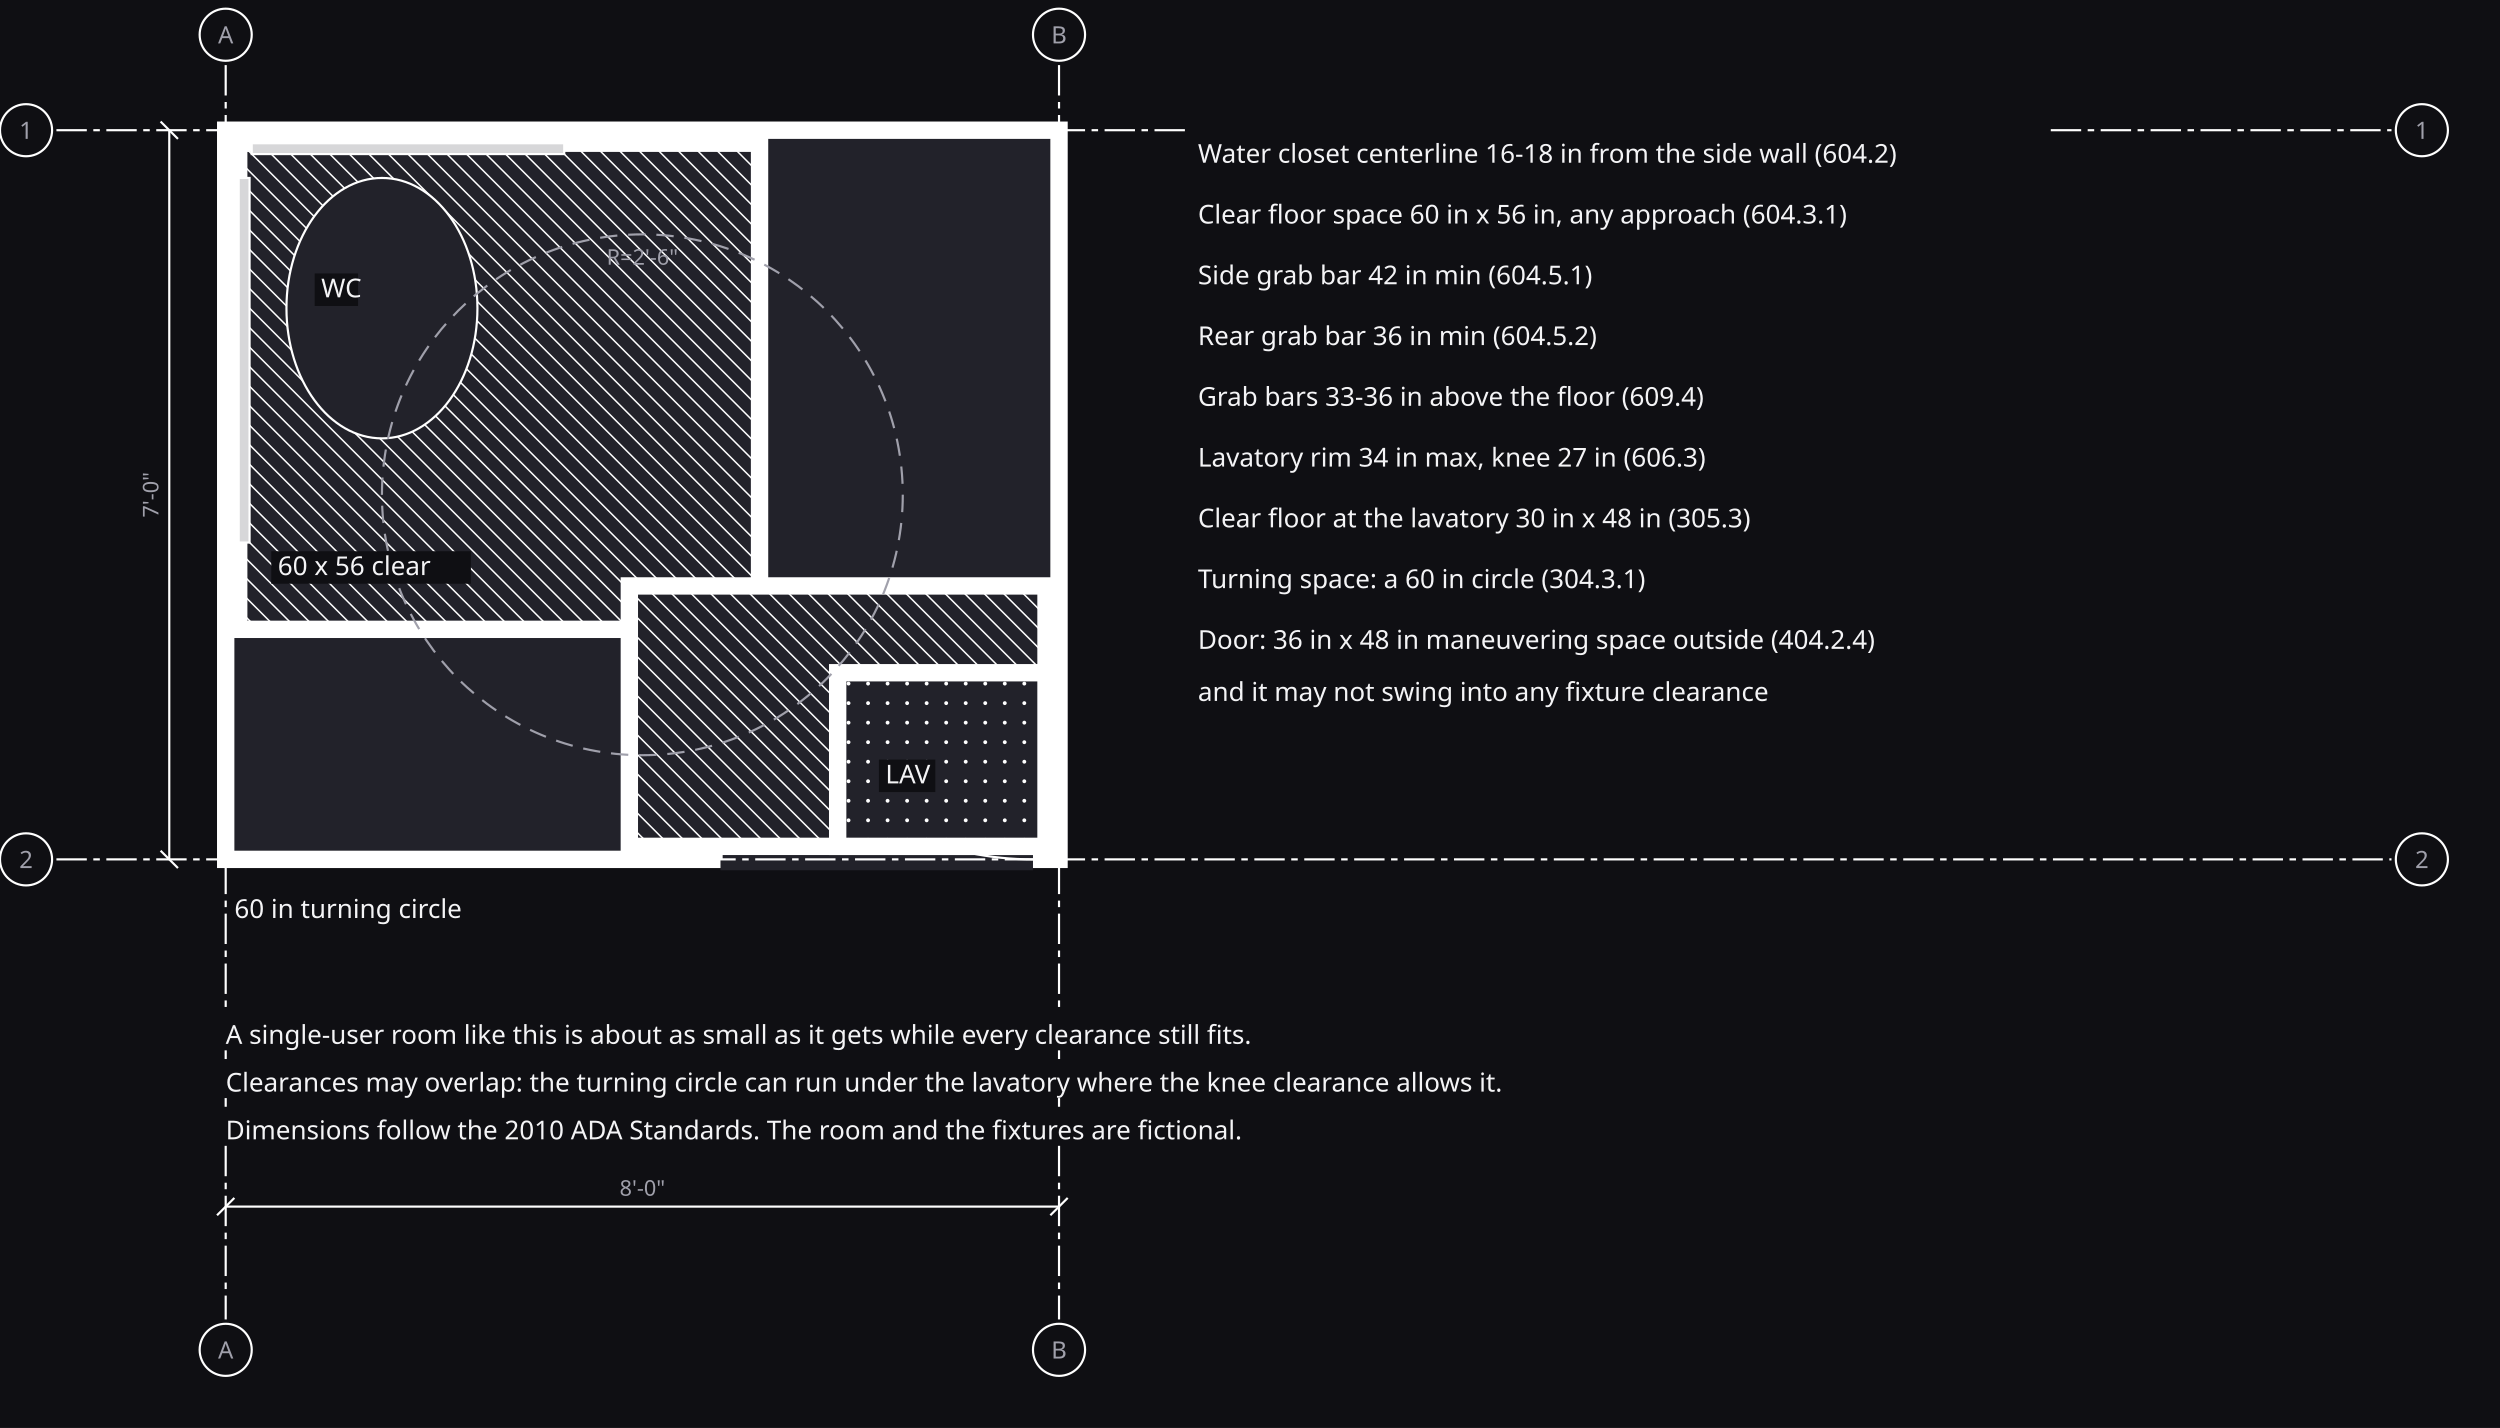
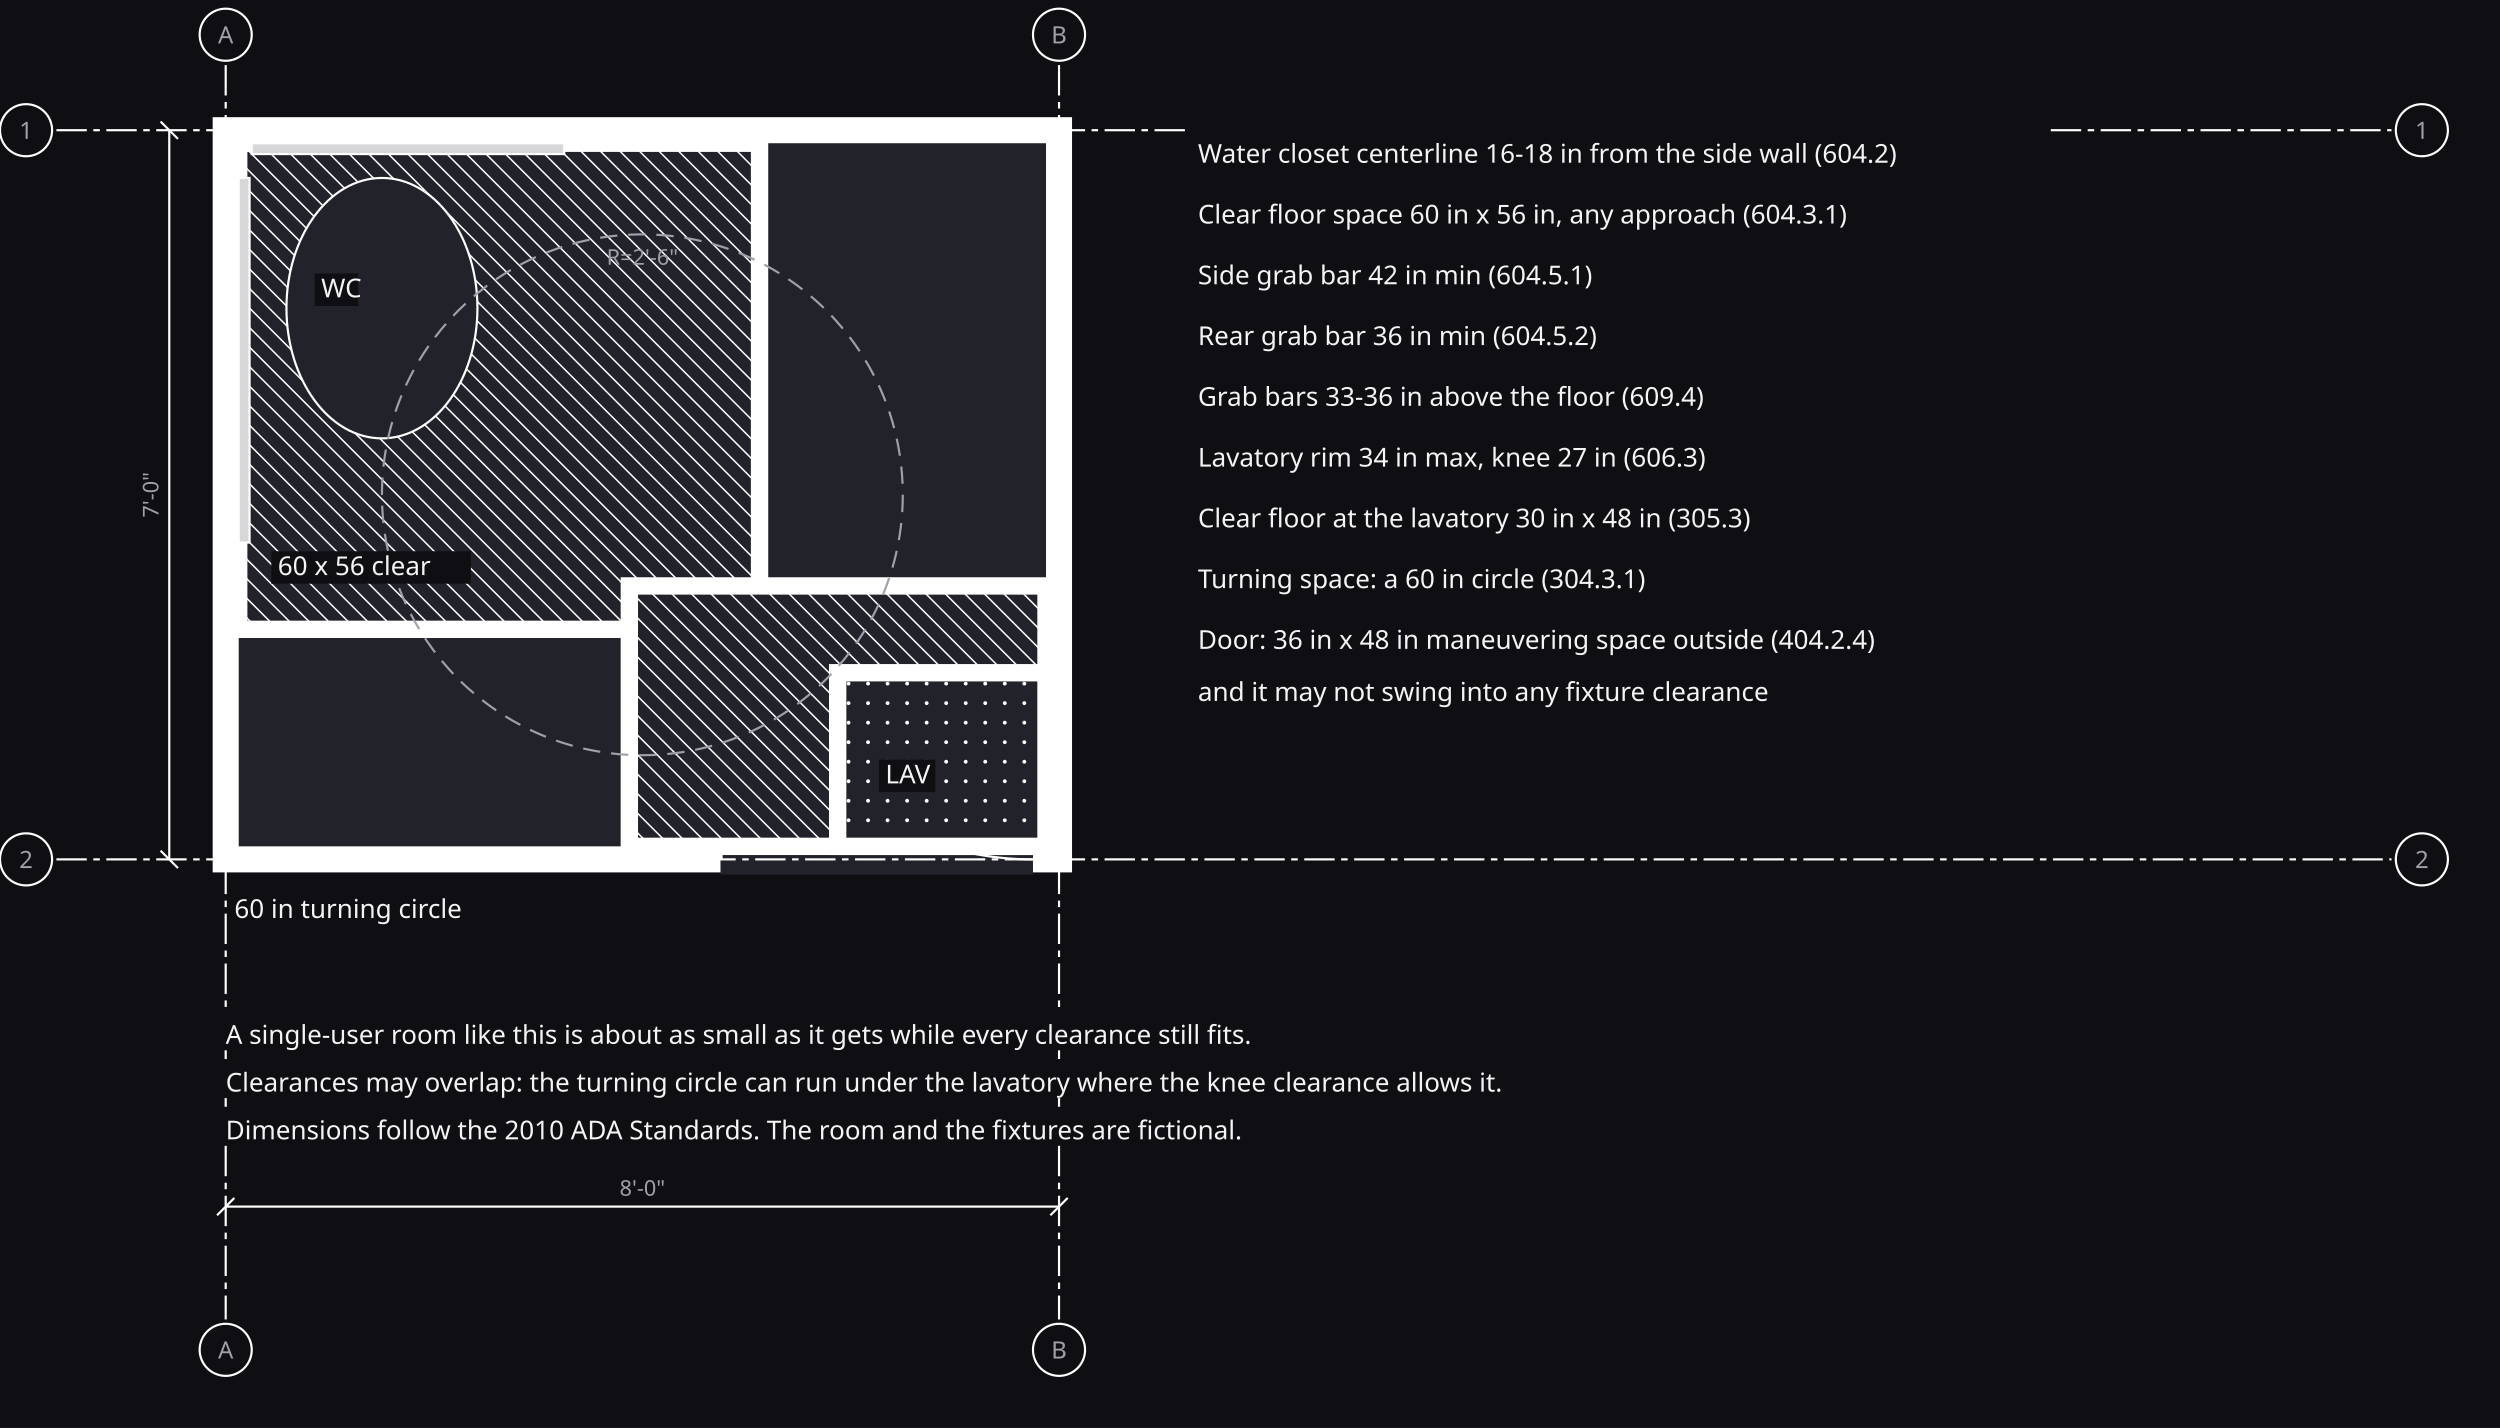
<svg xmlns="http://www.w3.org/2000/svg" width="1152" height="658" viewBox="0 0 1152 658">
  <defs>
    <marker id="arrow" viewBox="0 0 10 10" refX="9" refY="5" markerWidth="6" markerHeight="6" orient="auto">
      <path d="M 0 0 L 10 5 L 0 10 z" fill="#a0a0ab" />
    </marker>
  </defs>
  <rect data-paper="1" x="0" y="0" width="1152" height="658" fill="#0f0f13" />
  <g data-node="rm" data-pinned="false" data-shape="rect">
-     <rect x="104" y="60" width="384" height="336" fill="#22222a" stroke="#ffffff" stroke-width="8" />
-     <line x1="332" y1="396" x2="476" y2="396" stroke="#22222a" stroke-width="10" />
+     <rect x="104" y="60" width="384" height="336" fill="#22222a" stroke="#ffffff" stroke-width="12" />
+     <line x1="332" y1="396" x2="476" y2="396" stroke="#22222a" stroke-width="14" />
    <line x1="332" y1="396" x2="332" y2="252" stroke="#ffffff" stroke-width="2" />
    <path d="M 332 252 A 144 144 0 0 0 476 396" fill="none" stroke="#ffffff" stroke-width="1" />
  </g>
  <g data-node="clear" data-pinned="false" data-shape="rect">
    <rect x="110" y="66" width="240" height="224" fill="#22222a" stroke="#ffffff" stroke-width="8" />
    <line x1="350" y1="71" x2="345" y2="66" stroke="#ffffff" stroke-width="0.7" />
    <line x1="350" y1="80" x2="336" y2="66" stroke="#ffffff" stroke-width="0.7" />
    <line x1="350" y1="89" x2="327" y2="66" stroke="#ffffff" stroke-width="0.7" />
    <line x1="350" y1="98" x2="318" y2="66" stroke="#ffffff" stroke-width="0.7" />
    <line x1="350" y1="107" x2="309" y2="66" stroke="#ffffff" stroke-width="0.7" />
    <line x1="350" y1="116" x2="300" y2="66" stroke="#ffffff" stroke-width="0.7" />
    <line x1="350" y1="125" x2="291" y2="66" stroke="#ffffff" stroke-width="0.7" />
    <line x1="350" y1="134" x2="282" y2="66" stroke="#ffffff" stroke-width="0.7" />
    <line x1="350" y1="143" x2="273" y2="66" stroke="#ffffff" stroke-width="0.7" />
    <line x1="350" y1="152" x2="264" y2="66" stroke="#ffffff" stroke-width="0.7" />
    <line x1="350" y1="161" x2="255" y2="66" stroke="#ffffff" stroke-width="0.7" />
    <line x1="350" y1="170" x2="246" y2="66" stroke="#ffffff" stroke-width="0.7" />
    <line x1="350" y1="179" x2="237" y2="66" stroke="#ffffff" stroke-width="0.7" />
    <line x1="350" y1="188" x2="228" y2="66" stroke="#ffffff" stroke-width="0.7" />
    <line x1="350" y1="197" x2="219" y2="66" stroke="#ffffff" stroke-width="0.7" />
    <line x1="350" y1="206" x2="210" y2="66" stroke="#ffffff" stroke-width="0.7" />
    <line x1="350" y1="215" x2="201" y2="66" stroke="#ffffff" stroke-width="0.7" />
    <line x1="350" y1="224" x2="192" y2="66" stroke="#ffffff" stroke-width="0.7" />
    <line x1="350" y1="233" x2="183" y2="66" stroke="#ffffff" stroke-width="0.7" />
    <line x1="350" y1="242" x2="174" y2="66" stroke="#ffffff" stroke-width="0.7" />
    <line x1="350" y1="251" x2="165" y2="66" stroke="#ffffff" stroke-width="0.7" />
    <line x1="350" y1="260" x2="156" y2="66" stroke="#ffffff" stroke-width="0.7" />
    <line x1="350" y1="269" x2="147" y2="66" stroke="#ffffff" stroke-width="0.7" />
    <line x1="350" y1="278" x2="138" y2="66" stroke="#ffffff" stroke-width="0.7" />
    <line x1="350" y1="287" x2="129" y2="66" stroke="#ffffff" stroke-width="0.7" />
    <line x1="120" y1="66" x2="344" y2="290" stroke="#ffffff" stroke-width="0.7" />
    <line x1="111" y1="66" x2="335" y2="290" stroke="#ffffff" stroke-width="0.7" />
    <line x1="110" y1="74" x2="326" y2="290" stroke="#ffffff" stroke-width="0.7" />
    <line x1="110" y1="83" x2="317" y2="290" stroke="#ffffff" stroke-width="0.7" />
    <line x1="110" y1="92" x2="308" y2="290" stroke="#ffffff" stroke-width="0.7" />
    <line x1="110" y1="101" x2="299" y2="290" stroke="#ffffff" stroke-width="0.7" />
    <line x1="110" y1="110" x2="290" y2="290" stroke="#ffffff" stroke-width="0.7" />
    <line x1="110" y1="119" x2="281" y2="290" stroke="#ffffff" stroke-width="0.7" />
    <line x1="110" y1="128" x2="272" y2="290" stroke="#ffffff" stroke-width="0.7" />
    <line x1="110" y1="137" x2="263" y2="290" stroke="#ffffff" stroke-width="0.7" />
    <line x1="110" y1="146" x2="254" y2="290" stroke="#ffffff" stroke-width="0.7" />
    <line x1="110" y1="155" x2="245" y2="290" stroke="#ffffff" stroke-width="0.7" />
    <line x1="110" y1="164" x2="236" y2="290" stroke="#ffffff" stroke-width="0.7" />
    <line x1="110" y1="173" x2="227" y2="290" stroke="#ffffff" stroke-width="0.7" />
    <line x1="110" y1="182" x2="218" y2="290" stroke="#ffffff" stroke-width="0.7" />
    <line x1="110" y1="191" x2="209" y2="290" stroke="#ffffff" stroke-width="0.7" />
    <line x1="110" y1="200" x2="200" y2="290" stroke="#ffffff" stroke-width="0.7" />
    <line x1="110" y1="209" x2="191" y2="290" stroke="#ffffff" stroke-width="0.7" />
    <line x1="110" y1="218" x2="182" y2="290" stroke="#ffffff" stroke-width="0.7" />
    <line x1="110" y1="227" x2="173" y2="290" stroke="#ffffff" stroke-width="0.7" />
    <line x1="110" y1="236" x2="164" y2="290" stroke="#ffffff" stroke-width="0.7" />
    <line x1="110" y1="245" x2="155" y2="290" stroke="#ffffff" stroke-width="0.7" />
    <line x1="110" y1="254" x2="146" y2="290" stroke="#ffffff" stroke-width="0.7" />
    <line x1="110" y1="263" x2="137" y2="290" stroke="#ffffff" stroke-width="0.7" />
    <line x1="110" y1="272" x2="128" y2="290" stroke="#ffffff" stroke-width="0.7" />
    <line x1="110" y1="281" x2="119" y2="290" stroke="#ffffff" stroke-width="0.7" />
  </g>
  <g data-node="lavClear" data-pinned="false" data-shape="rect">
    <rect x="290" y="270" width="192" height="120" fill="#22222a" stroke="#ffffff" stroke-width="8" />
    <line x1="482" y1="275" x2="477" y2="270" stroke="#ffffff" stroke-width="0.7" />
    <line x1="482" y1="284" x2="468" y2="270" stroke="#ffffff" stroke-width="0.7" />
    <line x1="482" y1="293" x2="459" y2="270" stroke="#ffffff" stroke-width="0.7" />
    <line x1="482" y1="302" x2="450" y2="270" stroke="#ffffff" stroke-width="0.7" />
    <line x1="482" y1="311" x2="441" y2="270" stroke="#ffffff" stroke-width="0.7" />
    <line x1="482" y1="320" x2="432" y2="270" stroke="#ffffff" stroke-width="0.7" />
    <line x1="482" y1="329" x2="423" y2="270" stroke="#ffffff" stroke-width="0.7" />
    <line x1="482" y1="338" x2="414" y2="270" stroke="#ffffff" stroke-width="0.7" />
    <line x1="482" y1="347" x2="405" y2="270" stroke="#ffffff" stroke-width="0.7" />
    <line x1="482" y1="356" x2="396" y2="270" stroke="#ffffff" stroke-width="0.7" />
    <line x1="482" y1="365" x2="387" y2="270" stroke="#ffffff" stroke-width="0.7" />
    <line x1="482" y1="374" x2="378" y2="270" stroke="#ffffff" stroke-width="0.7" />
    <line x1="482" y1="383" x2="369" y2="270" stroke="#ffffff" stroke-width="0.7" />
    <line x1="360" y1="270" x2="480" y2="390" stroke="#ffffff" stroke-width="0.7" />
    <line x1="351" y1="270" x2="471" y2="390" stroke="#ffffff" stroke-width="0.7" />
    <line x1="342" y1="270" x2="462" y2="390" stroke="#ffffff" stroke-width="0.7" />
    <line x1="333" y1="270" x2="453" y2="390" stroke="#ffffff" stroke-width="0.7" />
    <line x1="324" y1="270" x2="444" y2="390" stroke="#ffffff" stroke-width="0.7" />
    <line x1="315" y1="270" x2="435" y2="390" stroke="#ffffff" stroke-width="0.7" />
    <line x1="306" y1="270" x2="426" y2="390" stroke="#ffffff" stroke-width="0.7" />
    <line x1="297" y1="270" x2="417" y2="390" stroke="#ffffff" stroke-width="0.7" />
    <line x1="290" y1="272" x2="408" y2="390" stroke="#ffffff" stroke-width="0.7" />
    <line x1="290" y1="281" x2="399" y2="390" stroke="#ffffff" stroke-width="0.7" />
    <line x1="290" y1="290" x2="390" y2="390" stroke="#ffffff" stroke-width="0.7" />
    <line x1="290" y1="299" x2="381" y2="390" stroke="#ffffff" stroke-width="0.7" />
    <line x1="290" y1="308" x2="372" y2="390" stroke="#ffffff" stroke-width="0.7" />
    <line x1="290" y1="317" x2="363" y2="390" stroke="#ffffff" stroke-width="0.7" />
    <line x1="290" y1="326" x2="354" y2="390" stroke="#ffffff" stroke-width="0.7" />
    <line x1="290" y1="335" x2="345" y2="390" stroke="#ffffff" stroke-width="0.7" />
    <line x1="290" y1="344" x2="336" y2="390" stroke="#ffffff" stroke-width="0.7" />
    <line x1="290" y1="353" x2="327" y2="390" stroke="#ffffff" stroke-width="0.7" />
    <line x1="290" y1="362" x2="318" y2="390" stroke="#ffffff" stroke-width="0.7" />
    <line x1="290" y1="371" x2="309" y2="390" stroke="#ffffff" stroke-width="0.7" />
    <line x1="290" y1="380" x2="300" y2="390" stroke="#ffffff" stroke-width="0.7" />
    <line x1="290" y1="389" x2="291" y2="390" stroke="#ffffff" stroke-width="0.7" />
  </g>
  <g data-node="n1" data-pinned="false" data-shape="rect" />
  <g data-node="n2" data-pinned="false" data-shape="rect" />
  <g data-node="n3" data-pinned="false" data-shape="rect" />
  <g data-node="wc" data-pinned="false" data-shape="rect">
    <ellipse cx="176" cy="142" rx="44" ry="60" fill="#22222a" stroke="#ffffff" stroke-width="1" />
  </g>
  <g data-node="m1" data-pinned="false" data-shape="rect" />
  <g data-node="m2" data-pinned="false" data-shape="rect" />
  <g data-node="m3" data-pinned="false" data-shape="rect" />
  <g data-node="m4" data-pinned="false" data-shape="rect" />
  <g data-node="m5" data-pinned="false" data-shape="rect" />
  <g data-node="m6" data-pinned="false" data-shape="rect" />
  <g data-node="m7" data-pinned="false" data-shape="rect" />
  <g data-node="m8" data-pinned="false" data-shape="rect" />
  <g data-node="m9" data-pinned="false" data-shape="rect" />
  <g data-node="m10" data-pinned="false" data-shape="rect" />
  <g data-node="lav" data-pinned="false" data-shape="rect">
    <rect x="386" y="310" width="96" height="80" fill="#22222a" stroke="#ffffff" stroke-width="8" />
    <circle cx="391" cy="315" r="0.9" fill="#ffffff" />
    <circle cx="400" cy="315" r="0.9" fill="#ffffff" />
    <circle cx="409" cy="315" r="0.9" fill="#ffffff" />
    <circle cx="418" cy="315" r="0.9" fill="#ffffff" />
    <circle cx="427" cy="315" r="0.9" fill="#ffffff" />
    <circle cx="436" cy="315" r="0.9" fill="#ffffff" />
    <circle cx="445" cy="315" r="0.9" fill="#ffffff" />
    <circle cx="454" cy="315" r="0.9" fill="#ffffff" />
    <circle cx="463" cy="315" r="0.9" fill="#ffffff" />
    <circle cx="472" cy="315" r="0.9" fill="#ffffff" />
    <circle cx="481" cy="315" r="0.9" fill="#ffffff" />
    <circle cx="391" cy="324" r="0.9" fill="#ffffff" />
    <circle cx="400" cy="324" r="0.9" fill="#ffffff" />
    <circle cx="409" cy="324" r="0.9" fill="#ffffff" />
    <circle cx="418" cy="324" r="0.9" fill="#ffffff" />
    <circle cx="427" cy="324" r="0.9" fill="#ffffff" />
    <circle cx="436" cy="324" r="0.9" fill="#ffffff" />
    <circle cx="445" cy="324" r="0.9" fill="#ffffff" />
    <circle cx="454" cy="324" r="0.9" fill="#ffffff" />
    <circle cx="463" cy="324" r="0.9" fill="#ffffff" />
    <circle cx="472" cy="324" r="0.9" fill="#ffffff" />
    <circle cx="481" cy="324" r="0.9" fill="#ffffff" />
    <circle cx="391" cy="333" r="0.9" fill="#ffffff" />
    <circle cx="400" cy="333" r="0.9" fill="#ffffff" />
    <circle cx="409" cy="333" r="0.9" fill="#ffffff" />
    <circle cx="418" cy="333" r="0.9" fill="#ffffff" />
    <circle cx="427" cy="333" r="0.9" fill="#ffffff" />
    <circle cx="436" cy="333" r="0.9" fill="#ffffff" />
    <circle cx="445" cy="333" r="0.9" fill="#ffffff" />
    <circle cx="454" cy="333" r="0.9" fill="#ffffff" />
    <circle cx="463" cy="333" r="0.9" fill="#ffffff" />
    <circle cx="472" cy="333" r="0.9" fill="#ffffff" />
    <circle cx="481" cy="333" r="0.9" fill="#ffffff" />
    <circle cx="391" cy="342" r="0.9" fill="#ffffff" />
    <circle cx="400" cy="342" r="0.9" fill="#ffffff" />
    <circle cx="409" cy="342" r="0.9" fill="#ffffff" />
    <circle cx="418" cy="342" r="0.9" fill="#ffffff" />
    <circle cx="427" cy="342" r="0.9" fill="#ffffff" />
    <circle cx="436" cy="342" r="0.9" fill="#ffffff" />
    <circle cx="445" cy="342" r="0.9" fill="#ffffff" />
    <circle cx="454" cy="342" r="0.9" fill="#ffffff" />
    <circle cx="463" cy="342" r="0.9" fill="#ffffff" />
    <circle cx="472" cy="342" r="0.9" fill="#ffffff" />
    <circle cx="481" cy="342" r="0.9" fill="#ffffff" />
    <circle cx="391" cy="351" r="0.9" fill="#ffffff" />
    <circle cx="400" cy="351" r="0.9" fill="#ffffff" />
    <circle cx="409" cy="351" r="0.9" fill="#ffffff" />
    <circle cx="418" cy="351" r="0.9" fill="#ffffff" />
    <circle cx="427" cy="351" r="0.9" fill="#ffffff" />
    <circle cx="436" cy="351" r="0.9" fill="#ffffff" />
    <circle cx="445" cy="351" r="0.9" fill="#ffffff" />
    <circle cx="454" cy="351" r="0.9" fill="#ffffff" />
    <circle cx="463" cy="351" r="0.9" fill="#ffffff" />
    <circle cx="472" cy="351" r="0.9" fill="#ffffff" />
    <circle cx="481" cy="351" r="0.9" fill="#ffffff" />
    <circle cx="391" cy="360" r="0.9" fill="#ffffff" />
    <circle cx="400" cy="360" r="0.9" fill="#ffffff" />
    <circle cx="409" cy="360" r="0.9" fill="#ffffff" />
    <circle cx="418" cy="360" r="0.9" fill="#ffffff" />
    <circle cx="427" cy="360" r="0.9" fill="#ffffff" />
    <circle cx="436" cy="360" r="0.9" fill="#ffffff" />
    <circle cx="445" cy="360" r="0.9" fill="#ffffff" />
    <circle cx="454" cy="360" r="0.9" fill="#ffffff" />
    <circle cx="463" cy="360" r="0.9" fill="#ffffff" />
    <circle cx="472" cy="360" r="0.9" fill="#ffffff" />
    <circle cx="481" cy="360" r="0.9" fill="#ffffff" />
    <circle cx="391" cy="369" r="0.9" fill="#ffffff" />
    <circle cx="400" cy="369" r="0.9" fill="#ffffff" />
    <circle cx="409" cy="369" r="0.9" fill="#ffffff" />
    <circle cx="418" cy="369" r="0.9" fill="#ffffff" />
    <circle cx="427" cy="369" r="0.9" fill="#ffffff" />
    <circle cx="436" cy="369" r="0.9" fill="#ffffff" />
    <circle cx="445" cy="369" r="0.9" fill="#ffffff" />
    <circle cx="454" cy="369" r="0.9" fill="#ffffff" />
    <circle cx="463" cy="369" r="0.9" fill="#ffffff" />
    <circle cx="472" cy="369" r="0.9" fill="#ffffff" />
    <circle cx="481" cy="369" r="0.9" fill="#ffffff" />
    <circle cx="391" cy="378" r="0.9" fill="#ffffff" />
    <circle cx="400" cy="378" r="0.9" fill="#ffffff" />
    <circle cx="409" cy="378" r="0.9" fill="#ffffff" />
    <circle cx="418" cy="378" r="0.9" fill="#ffffff" />
    <circle cx="427" cy="378" r="0.9" fill="#ffffff" />
    <circle cx="436" cy="378" r="0.9" fill="#ffffff" />
    <circle cx="445" cy="378" r="0.9" fill="#ffffff" />
    <circle cx="454" cy="378" r="0.9" fill="#ffffff" />
    <circle cx="463" cy="378" r="0.9" fill="#ffffff" />
    <circle cx="472" cy="378" r="0.9" fill="#ffffff" />
    <circle cx="481" cy="378" r="0.9" fill="#ffffff" />
    <circle cx="391" cy="387" r="0.9" fill="#ffffff" />
    <circle cx="400" cy="387" r="0.9" fill="#ffffff" />
    <circle cx="409" cy="387" r="0.9" fill="#ffffff" />
    <circle cx="418" cy="387" r="0.9" fill="#ffffff" />
    <circle cx="427" cy="387" r="0.9" fill="#ffffff" />
    <circle cx="436" cy="387" r="0.9" fill="#ffffff" />
    <circle cx="445" cy="387" r="0.9" fill="#ffffff" />
    <circle cx="454" cy="387" r="0.9" fill="#ffffff" />
    <circle cx="463" cy="387" r="0.9" fill="#ffffff" />
    <circle cx="472" cy="387" r="0.9" fill="#ffffff" />
    <circle cx="481" cy="387" r="0.9" fill="#ffffff" />
  </g>
  <g data-node="lturn" data-pinned="false" data-shape="rect" />
  <g data-node="lclear" data-pinned="false" data-shape="rect" />
  <g data-node="llav" data-pinned="false" data-shape="rect" />
  <g data-node="lwc" data-pinned="false" data-shape="rect" />
  <g data-node="gbSide" data-pinned="false" data-shape="rect">
    <rect x="110" y="82" width="5" height="168" fill="#22222a" stroke="#ffffff" stroke-width="1" />
    <rect x="110" y="82" width="5" height="168" fill="#ffffff" fill-opacity="0.82" />
  </g>
  <g data-node="gbRear" data-pinned="false" data-shape="rect">
    <rect x="116" y="66" width="144" height="5" fill="#22222a" stroke="#ffffff" stroke-width="1" />
    <rect x="116" y="66" width="144" height="5" fill="#ffffff" fill-opacity="0.82" />
  </g>
  <g data-node="turn" data-pinned="false" data-shape="rect" />
  <g data-range="turn">
    <circle cx="296" cy="228" r="120" fill="none" stroke="#a0a0ab" stroke-width="1" stroke-dasharray="8 5" />
    <text x="296" y="122" text-anchor="middle" font-family="sans-serif" font-size="10" fill="#a0a0ab">R=2'-6"</text>
  </g>
  <g data-name="n1">
    <text x="104" y="481" text-anchor="start" font-family="sans-serif" font-size="12" fill="#f4f4f6">A single-user room like this is about as small as it gets while every clearance still fits.</text>
  </g>
  <g data-name="n2">
    <text x="104" y="503" text-anchor="start" font-family="sans-serif" font-size="12" fill="#f4f4f6">Clearances may overlap: the turning circle can run under the lavatory where the knee clearance allows it.</text>
  </g>
  <g data-name="n3">
    <text x="104" y="525" text-anchor="start" font-family="sans-serif" font-size="12" fill="#f4f4f6">Dimensions follow the 2010 ADA Standards. The room and the fixtures are fictional.</text>
  </g>
  <g data-name="m1">
    <text x="552" y="75" text-anchor="start" font-family="sans-serif" font-size="12" fill="#f4f4f6">Water closet centerline 16-18 in from the side wall (604.2)</text>
  </g>
  <g data-name="m2">
    <text x="552" y="103" text-anchor="start" font-family="sans-serif" font-size="12" fill="#f4f4f6">Clear floor space 60 in x 56 in, any approach (604.3.1)</text>
  </g>
  <g data-name="m3">
    <text x="552" y="131" text-anchor="start" font-family="sans-serif" font-size="12" fill="#f4f4f6">Side grab bar 42 in min (604.5.1)</text>
  </g>
  <g data-name="m4">
    <text x="552" y="159" text-anchor="start" font-family="sans-serif" font-size="12" fill="#f4f4f6">Rear grab bar 36 in min (604.5.2)</text>
  </g>
  <g data-name="m5">
    <text x="552" y="187" text-anchor="start" font-family="sans-serif" font-size="12" fill="#f4f4f6">Grab bars 33-36 in above the floor (609.4)</text>
  </g>
  <g data-name="m6">
    <text x="552" y="215" text-anchor="start" font-family="sans-serif" font-size="12" fill="#f4f4f6">Lavatory rim 34 in max, knee 27 in (606.3)</text>
  </g>
  <g data-name="m7">
    <text x="552" y="243" text-anchor="start" font-family="sans-serif" font-size="12" fill="#f4f4f6">Clear floor at the lavatory 30 in x 48 in (305.3)</text>
  </g>
  <g data-name="m8">
    <text x="552" y="271" text-anchor="start" font-family="sans-serif" font-size="12" fill="#f4f4f6">Turning space: a 60 in circle (304.3.1)</text>
  </g>
  <g data-name="m9">
    <text x="552" y="299" text-anchor="start" font-family="sans-serif" font-size="12" fill="#f4f4f6">Door: 36 in x 48 in maneuvering space outside (404.2.4)</text>
  </g>
  <g data-name="m10">
    <text x="552" y="323" text-anchor="start" font-family="sans-serif" font-size="12" fill="#f4f4f6">and it may not swing into any fixture clearance</text>
  </g>
  <g data-name="lturn">
    <text x="108" y="423" text-anchor="start" font-family="sans-serif" font-size="12" fill="#f4f4f6">60 in turning circle</text>
  </g>
  <g data-name="lclear">
    <rect x="125" y="254" width="92" height="15" fill="#0f0f13" />
    <text x="128" y="265" text-anchor="start" font-family="sans-serif" font-size="12" fill="#f4f4f6">60 x 56 clear</text>
  </g>
  <g data-name="llav">
    <rect x="405" y="350" width="26" height="15" fill="#0f0f13" />
    <text x="408" y="361" text-anchor="start" font-family="sans-serif" font-size="12" fill="#f4f4f6">LAV</text>
  </g>
  <g data-name="lwc">
    <rect x="145" y="126" width="20" height="15" fill="#0f0f13" />
    <text x="148" y="137" text-anchor="start" font-family="sans-serif" font-size="12" fill="#f4f4f6">WC</text>
  </g>
  <g data-grid="true">
    <line x1="104" y1="30" x2="104" y2="466" stroke="#ffffff" stroke-width="1" stroke-dasharray="14 3 3 3" />
    <line x1="104" y1="484" x2="104" y2="488" stroke="#ffffff" stroke-width="1" stroke-dasharray="14 3 3 3" />
    <line x1="104" y1="506" x2="104" y2="510" stroke="#ffffff" stroke-width="1" stroke-dasharray="14 3 3 3" />
    <line x1="104" y1="528" x2="104" y2="608" stroke="#ffffff" stroke-width="1" stroke-dasharray="14 3 3 3" />
    <circle cx="104" cy="16" r="12" fill="#0f0f13" stroke="#ffffff" />
    <text x="104" y="20" text-anchor="middle" font-family="sans-serif" font-size="11" fill="#a0a0ab">A</text>
    <circle cx="104" cy="622" r="12" fill="#0f0f13" stroke="#ffffff" />
    <text x="104" y="626" text-anchor="middle" font-family="sans-serif" font-size="11" fill="#a0a0ab">A</text>
    <line x1="488" y1="30" x2="488" y2="466" stroke="#ffffff" stroke-width="1" stroke-dasharray="14 3 3 3" />
    <line x1="488" y1="484" x2="488" y2="488" stroke="#ffffff" stroke-width="1" stroke-dasharray="14 3 3 3" />
    <line x1="488" y1="506" x2="488" y2="510" stroke="#ffffff" stroke-width="1" stroke-dasharray="14 3 3 3" />
    <line x1="488" y1="528" x2="488" y2="608" stroke="#ffffff" stroke-width="1" stroke-dasharray="14 3 3 3" />
    <circle cx="488" cy="16" r="12" fill="#0f0f13" stroke="#ffffff" />
    <text x="488" y="20" text-anchor="middle" font-family="sans-serif" font-size="11" fill="#a0a0ab">B</text>
    <circle cx="488" cy="622" r="12" fill="#0f0f13" stroke="#ffffff" />
    <text x="488" y="626" text-anchor="middle" font-family="sans-serif" font-size="11" fill="#a0a0ab">B</text>
    <line x1="26" y1="60" x2="549" y2="60" stroke="#ffffff" stroke-width="1" stroke-dasharray="14 3 3 3" />
    <line x1="945" y1="60" x2="1102" y2="60" stroke="#ffffff" stroke-width="1" stroke-dasharray="14 3 3 3" />
    <circle cx="12" cy="60" r="12" fill="#0f0f13" stroke="#ffffff" />
    <text x="12" y="64" text-anchor="middle" font-family="sans-serif" font-size="11" fill="#a0a0ab">1</text>
    <circle cx="1116" cy="60" r="12" fill="#0f0f13" stroke="#ffffff" />
    <text x="1116" y="64" text-anchor="middle" font-family="sans-serif" font-size="11" fill="#a0a0ab">1</text>
    <line x1="26" y1="396" x2="1102" y2="396" stroke="#ffffff" stroke-width="1" stroke-dasharray="14 3 3 3" />
    <circle cx="12" cy="396" r="12" fill="#0f0f13" stroke="#ffffff" />
    <text x="12" y="400" text-anchor="middle" font-family="sans-serif" font-size="11" fill="#a0a0ab">2</text>
    <circle cx="1116" cy="396" r="12" fill="#0f0f13" stroke="#ffffff" />
    <text x="1116" y="400" text-anchor="middle" font-family="sans-serif" font-size="11" fill="#a0a0ab">2</text>
  </g>
  <g data-dimensions="true">
    <line x1="104" y1="556" x2="488" y2="556" stroke="#ffffff" stroke-width="1" />
    <line x1="100" y1="560" x2="108" y2="552" stroke="#ffffff" stroke-width="1" />
    <line x1="484" y1="560" x2="492" y2="552" stroke="#ffffff" stroke-width="1" />
    <rect x="278" y="541" width="36" height="13" fill="#0f0f13" />
    <text x="296" y="551" text-anchor="middle" font-family="sans-serif" font-size="10" fill="#a0a0ab">8'-0"</text>
    <line x1="78" y1="60" x2="78" y2="396" stroke="#ffffff" stroke-width="1" />
    <line x1="74" y1="56" x2="82" y2="64" stroke="#ffffff" stroke-width="1" />
    <line x1="74" y1="392" x2="82" y2="400" stroke="#ffffff" stroke-width="1" />
    <rect x="62" y="210" width="13" height="36" fill="#0f0f13" />
    <text x="73" y="228" text-anchor="middle" font-family="sans-serif" font-size="10" fill="#a0a0ab" transform="rotate(-90 73 228)">7'-0"</text>
  </g>
</svg>
